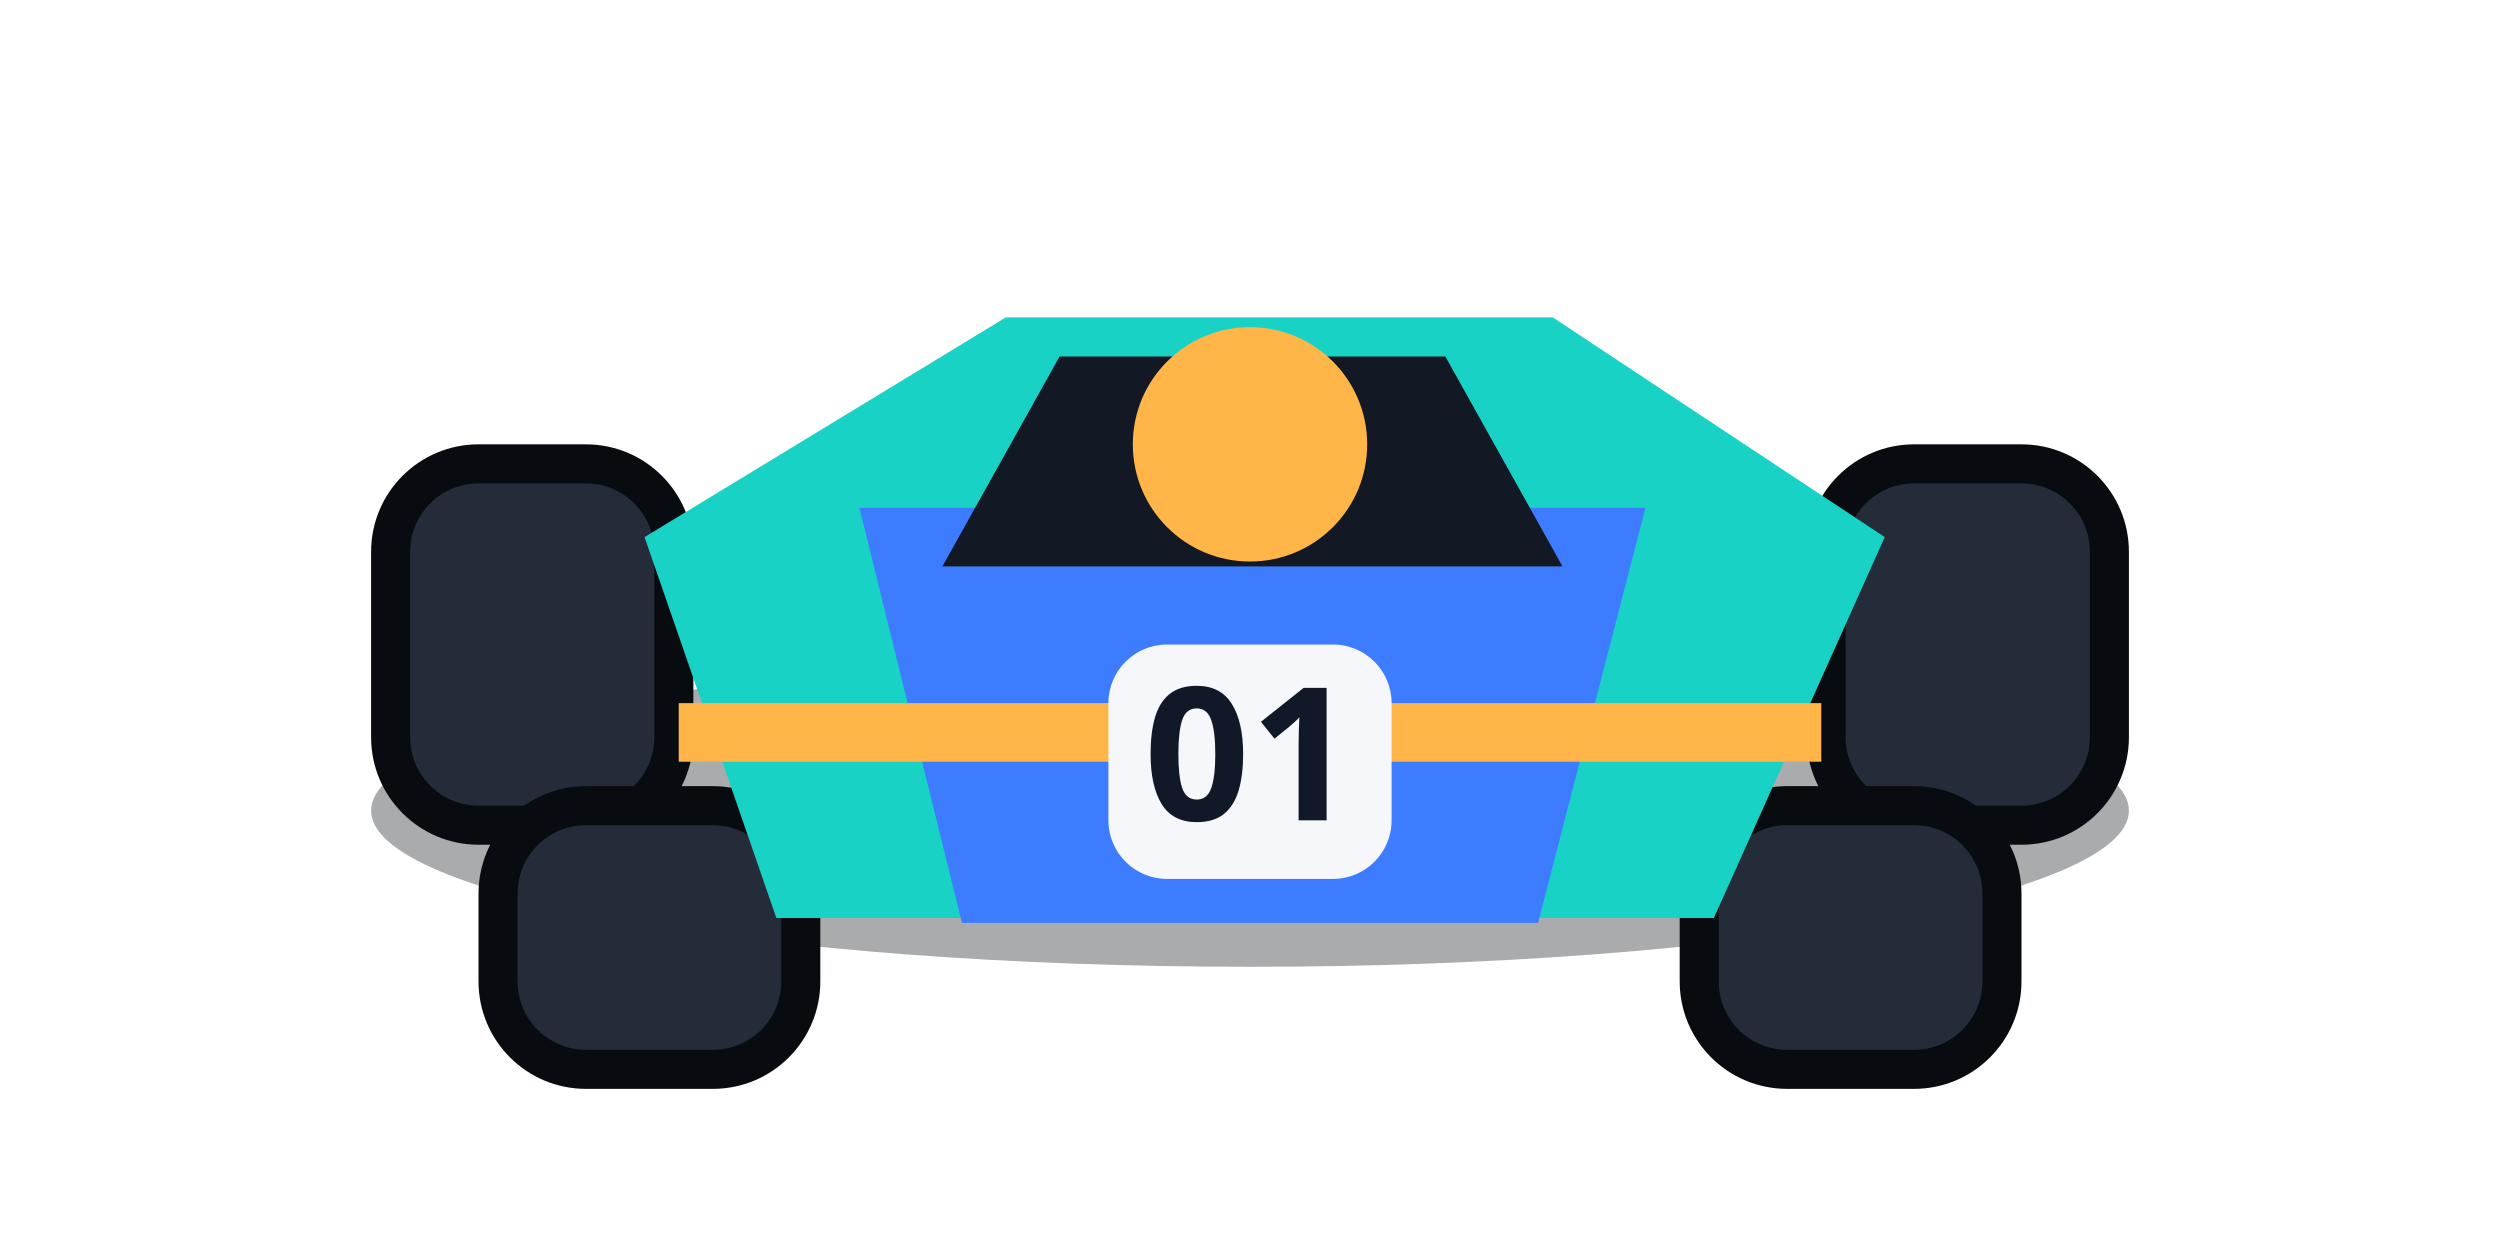
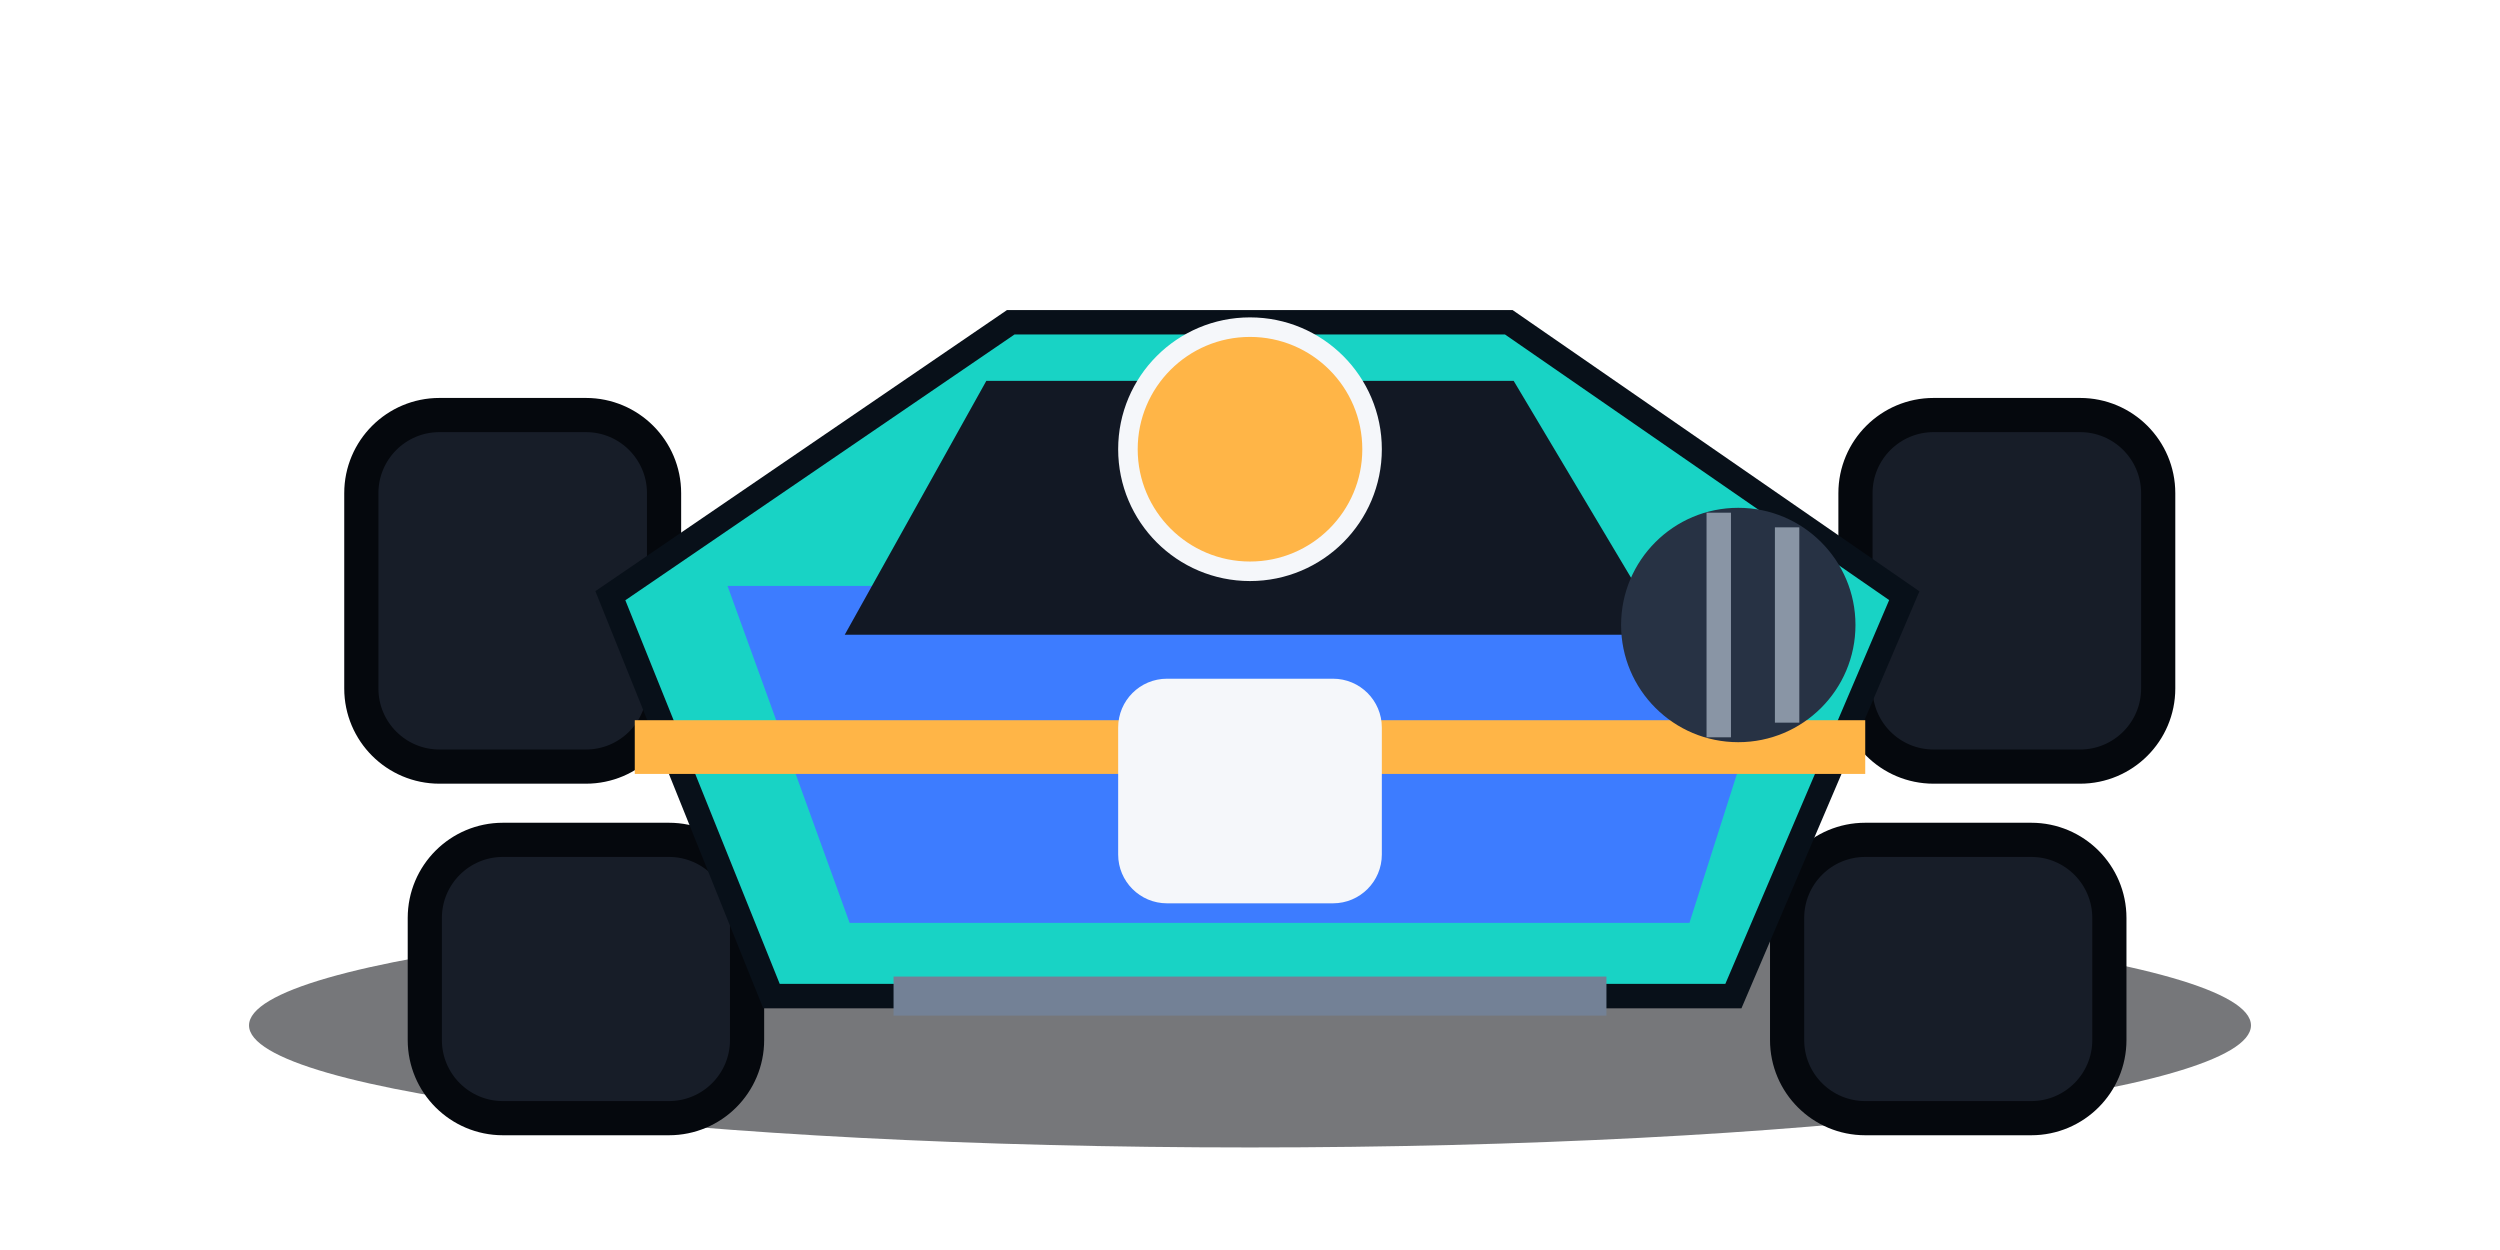
<svg xmlns="http://www.w3.org/2000/svg" width="512" height="256" viewBox="0 0 512 256">
-   <defs>
-     <linearGradient id="g" x2="1" y2="1">
-       <stop stop-color="#18d3c5" />
-       <stop offset="1" stop-color="#3d7cff" />
-     </linearGradient>
-   </defs>
-   <ellipse cx="256" cy="166" rx="180" ry="32" fill="#090d14" opacity=".35" />
-   <g stroke="#080b10" stroke-width="8">
-     <rect x="80" y="95" width="58" height="74" rx="18" fill="#252c39" />
-     <rect x="374" y="95" width="58" height="74" rx="18" fill="#252c39" />
-     <rect x="102" y="165" width="62" height="54" rx="18" fill="#252c39" />
-     <rect x="348" y="165" width="62" height="54" rx="18" fill="#252c39" />
+   <defs />
+   <ellipse cx="256" cy="210" rx="205" ry="25" fill="#05080d" opacity=".55" />
+   <g fill="#171d28" stroke="#05080d" stroke-width="7">
+     <rect x="74" y="85" width="62" height="72" rx="16" />
+     <rect x="380" y="85" width="62" height="72" rx="16" />
+     <rect x="87" y="172" width="66" height="57" rx="16" />
+     <rect x="366" y="172" width="66" height="57" rx="16" />
  </g>
-   <path d="M132 110l74-45h112l68 45-35 78H159z" fill="#18d3c5" />
-   <path d="M176 104h161l-22 85H197z" fill="#3d7cff" />
-   <path d="M217 73h79l24 43H193z" fill="#121824" />
-   <circle cx="256" cy="91" r="24" fill="#ffb547" />
-   <path d="M139 150h234" stroke="#ffb547" stroke-width="12" />
-   <rect x="227" y="132" width="58" height="48" rx="12" fill="#f5f7fa" />
-   <text x="256" y="168" text-anchor="middle" font-family="sans-serif" font-weight="900" font-size="38" fill="#111827">01</text>
+   <path d="M125 122l82-56h102l81 56-35 82H158z" fill="#18d3c5" stroke="#081019" stroke-width="5" />
+   <path d="M149 120h219l-22 69H174z" fill="#3d7cff" />
+   <path d="M202 78h108l31 52H173z" fill="#121824" />
+   <circle cx="256" cy="92" r="25" fill="#ffb547" stroke="#f5f7fa" stroke-width="4" />
+   <path d="M130 153h252" stroke="#ffb547" stroke-width="11" />
+   <path d="M183 204h146" stroke="#738196" stroke-width="8" />
+   <rect x="229" y="139" width="54" height="46" rx="10" fill="#f5f7fa" />
+   <circle cx="356" cy="128" r="24" fill="#273244" />
+   <path d="M352 105v46M366 108v40" stroke="#8995a5" stroke-width="5" />
</svg>
